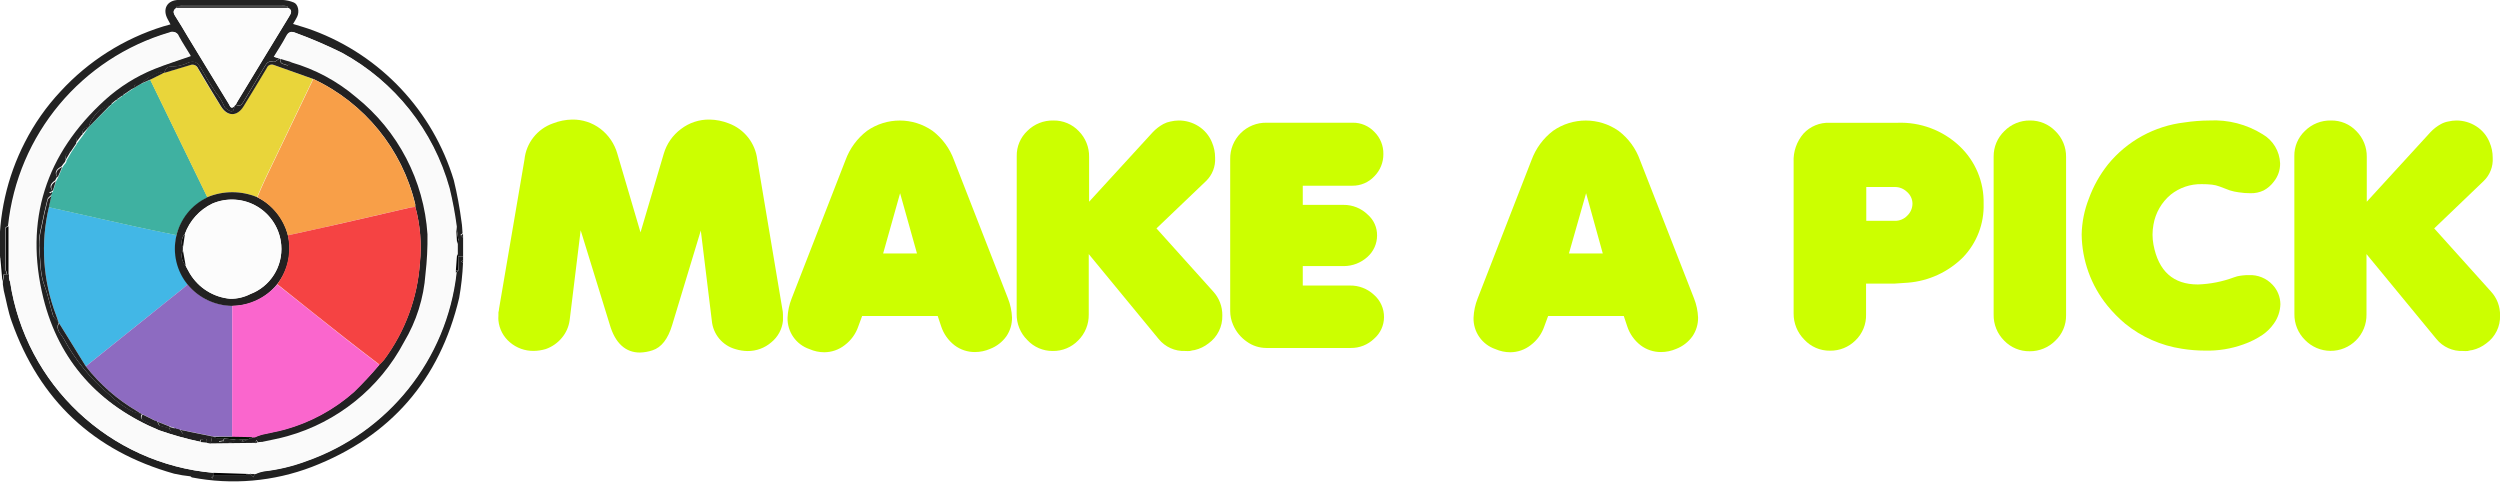
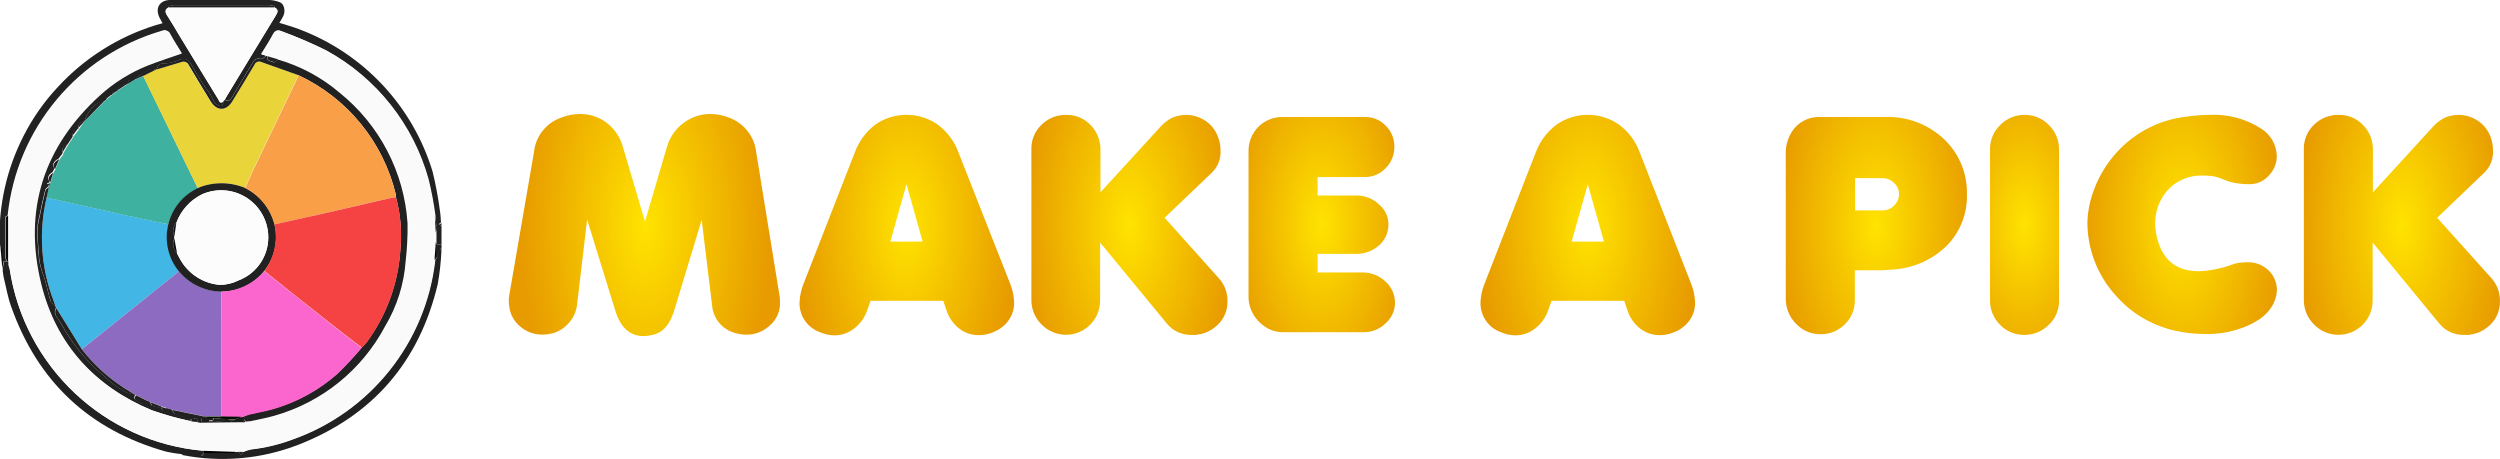
- <svg xmlns="http://www.w3.org/2000/svg" id="Layer_1" data-name="Layer 1" viewBox="0 0 349.6 67.31">
+ <svg xmlns="http://www.w3.org/2000/svg" xmlns:xlink="http://www.w3.org/1999/xlink" id="Layer_1" data-name="Layer 1" viewBox="0 0 366.69 67.31">
  <defs>
-     <style>.cls-1{fill:#222;}.cls-2{fill:#212121;}.cls-3{fill:#0e0e0e;}.cls-4{fill:#282828;}.cls-5{fill:#fafafa;}.cls-6{fill:#42b7e6;}.cls-7{fill:#3fb1a1;}.cls-8{fill:#8d6bc1;}.cls-9{fill:#e9d53a;}.cls-10{fill:#fcfcfc;}.cls-11{fill:#222122;}.cls-12{fill:#2a2a2a;}.cls-13{fill:#080808;}.cls-14{fill:#010101;}.cls-15{fill:#1d1d1d;}.cls-16{fill:#2d2d2d;}.cls-17{fill:#2e2e2e;}.cls-18{fill:#222121;}.cls-19{fill:#fa66cd;}.cls-20{fill:#021001;}.cls-21{fill:#f89f48;}.cls-22{fill:#f54343;}.cls-23{fill:#0f0f0f;}.cls-24{fill:#cf0;}</style>
+     <style>.cls-1{fill:#222;}.cls-2{fill:#212121;}.cls-3{fill:#0e0e0e;}.cls-4{fill:#282828;}.cls-5{fill:#fafafa;}.cls-6{fill:#42b7e6;}.cls-7{fill:#3fb1a1;}.cls-8{fill:#8d6bc1;}.cls-9{fill:#e9d53a;}.cls-10{fill:#fcfcfc;}.cls-11{fill:#222122;}.cls-12{fill:#2a2a2a;}.cls-13{fill:#080808;}.cls-14{fill:#010101;}.cls-15{fill:#1d1d1d;}.cls-16{fill:#2d2d2d;}.cls-17{fill:#2e2e2e;}.cls-18{fill:#222121;}.cls-19{fill:#fa66cd;}.cls-20{fill:#021001;}.cls-21{fill:#f89f48;}.cls-22{fill:#f54343;}.cls-23{fill:#0f0f0f;}.cls-24{fill:url(#radial-gradient);}.cls-25{fill:url(#radial-gradient-2);}.cls-26{fill:url(#radial-gradient-3);}.cls-27{fill:url(#radial-gradient-4);}.cls-28{fill:url(#radial-gradient-5);}.cls-29{fill:url(#radial-gradient-6);}.cls-30{fill:url(#radial-gradient-7);}.cls-31{fill:url(#radial-gradient-8);}.cls-32{fill:url(#radial-gradient-9);}</style>
+     <radialGradient id="radial-gradient" cx="210.26" cy="260.24" r="18.19" gradientTransform="translate(0 -260.24) scale(1 2)" gradientUnits="userSpaceOnUse">
+       <stop offset="0" stop-color="#ffe300" />
+       <stop offset="1" stop-color="#e79b00" />
+     </radialGradient>
+     <radialGradient id="radial-gradient-2" cx="248.56" cy="260.26" r="15.96" gradientTransform="translate(0 -260.26) scale(1 2)" xlink:href="#radial-gradient" />
+     <radialGradient id="radial-gradient-3" cx="281.25" cy="260.22" r="15.28" gradientTransform="translate(0 -260.22) scale(1 2)" xlink:href="#radial-gradient" />
+     <radialGradient id="radial-gradient-4" cx="309.47" cy="260.17" r="13.5" gradientTransform="translate(0 -260.17) scale(1 2)" xlink:href="#radial-gradient" />
+     <radialGradient id="radial-gradient-5" cx="348.49" cy="260.26" r="15.96" gradientTransform="translate(0 -260.26) scale(1 2)" xlink:href="#radial-gradient" />
+     <radialGradient id="radial-gradient-6" cx="390.8" cy="260.33" r="14.67" gradientTransform="translate(0 -260.33) scale(1 2)" xlink:href="#radial-gradient" />
+     <radialGradient id="radial-gradient-7" cx="412.55" cy="260.22" r="11.96" gradientTransform="translate(0 -260.22) scale(1 2)" xlink:href="#radial-gradient" />
+     <radialGradient id="radial-gradient-8" cx="435.66" cy="260.17" r="15.03" gradientTransform="translate(0 -260.17) scale(1 2)" xlink:href="#radial-gradient" />
+     <radialGradient id="radial-gradient-9" cx="467.91" cy="260.22" r="15.28" gradientTransform="translate(0 -260.22) scale(1 2)" xlink:href="#radial-gradient" />
  </defs>
  <path class="cls-1" d="M180.36,260.46v2.65h-.68l-.16-.35v-1.42l.17-.53.06-.05a.75.75,0,0,0-.07-.12l-.3-1.76a50.05,50.05,0,0,0-1-5.35,31,31,0,0,0-15-18.92,64.93,64.93,0,0,0-6.57-2.82c-.54-.23-.89-.08-1.19.47-.52,1-1.13,1.9-1.74,2.91l.79.25c-.28.16-.61.51-.82.45-.64-.19-.93.13-1.2.58-1,1.67-2,3.32-3,5-.29.51-.56.69-1.08.41.11-.2.21-.41.34-.61q3.54-5.83,7.1-11.68c.3-.49.55-.93-.17-1.27a.54.54,0,0,0,0-.18A4.75,4.75,0,0,0,155,228H141.13a4.86,4.86,0,0,0-.83.16v.18c-.52.31-.51.67-.19,1.16.61.93,1.16,1.89,1.73,2.84,1.92,3.15,3.82,6.3,5.75,9.43.16.27.29.82.79.32-.08.75-.31.9-.9.52-.21-.14-.49-.33-.55-.55a6.28,6.28,0,0,0-1.08-1.77c-.79-1.17-1.51-2.38-2.21-3.6-.41-.69-.85-1-1.7-.7a5.13,5.13,0,0,1-2.18.55c-.83-.07-1,.36-1.21.91l-.16.07c-.17-.06-.38-.22-.51-.17a8.84,8.84,0,0,0-1.38.68c-.45.28-.85.64-1.27,1h0c-.43-.05-.89-.16-.88.53h0c-.71.09-1.43.16-1.58,1.07h0c-.42-.07-.74,0-.71.53h0c-.54-.07-.87.12-.88.71h0a7.93,7.93,0,0,0-1.73.84,6.78,6.78,0,0,0-1.17,1.56,3.72,3.72,0,0,0-.29.77h0a.88.88,0,0,0-.88,1.06h0c-.71,0-.86.54-.86,1.14v.06l-.38.56h0l-.35.53h0a.92.92,0,0,0-.71,1.22h0l-.13,0,.08.1-.1.19-.23.27,0,0-.21.31,0,0v0c-.84.44-1,.93-.63,1.46a.09.09,0,0,1-.07.11l-.2.4v0c-.52.35-.9.75-.44,1.41a.13.13,0,0,1-.07.14l-.34.13.27.21,0,.18c-.17.18-.45.34-.5.55-.32,1.28-.61,2.56-.86,3.86a9.52,9.52,0,0,0-.33,2.58c.18,1.93.07,3.9.8,5.78.5,1.27.72,2.64,1.14,4,.11.35.5.62.76.93l.08.15a1.27,1.27,0,0,0-.17.4c-.1.74.48,1.19.8,1.75a27,27,0,0,0,6.42,7.87,13.29,13.29,0,0,0,3.29,2.38c.4.15.82.22,1.23.33h.05l0,0c-.45.76.21.87.65,1.11s.91.56,1.18-.2l.3.12c.11.21.17.53.34.61a7.24,7.24,0,0,0,1.24.3l.4.5.53-.47.66.19c.17.22.3.57.53.66.74.28,1.53.48,2.3.7V289a46.89,46.89,0,0,1-5.8-1.62c-8.41-3.5-14.06-9.66-16.25-18.51-2.68-10.85.33-20.16,8.62-27.7a23.34,23.34,0,0,1,6.91-4.33c1.65-.66,3.36-1.19,5.06-1.79a.12.12,0,0,0,0-.1c-.54-.9-1.13-1.78-1.63-2.71a.84.84,0,0,0-1.17-.49,31.64,31.64,0,0,0-22.6,27.08l-.34.19v6l.17.54h-.51c-.06-.62-.1-1.25-.19-1.86a3.43,3.43,0,0,0-.31-.78,32.23,32.23,0,0,1,3.53-15.78,30.92,30.92,0,0,1,5-7.13,32.61,32.61,0,0,1,14.37-9.09c.32-.1.64-.17,1-.28l-.37-.69c-.81-1.44-.12-2.71,1.53-2.73,2.23,0,4.47,0,6.7,0,2.59,0,5.18,0,7.77,0a4.82,4.82,0,0,1,1.62.36c.61.25.81,1.3.46,2-.15.32-.34.61-.57,1,1,.31,1.9.56,2.8.9a32.33,32.33,0,0,1,19.68,20.95,53.76,53.76,0,0,1,1.08,5.82c.09.52.1,1.06.14,1.6l-.29.23Z" transform="translate(-115.6 -227.23)" />
  <path class="cls-2" d="M179.68,263.11h.68v.53l-.26.17.25.18a37.85,37.85,0,0,1-.54,4.9c-2.72,11.47-9.6,19.39-20.59,23.63a30.72,30.72,0,0,1-16.8,1.47l-.19-.15a19,19,0,0,1-2.28-.37q-16.87-4.75-22.72-21.29c-.5-1.39-.74-2.87-1.1-4.31L116,267l0-.36.18-1.06h.69l0,.52.08.36a.77.77,0,0,1,.07.16,31.54,31.54,0,0,0,28.43,26.73v.31l-.32.38.22.08.1-.46H150l.18-.16h.36l.17.15.3.32.23-.47a5.41,5.41,0,0,1,1.14-.37,25.07,25.07,0,0,0,6-1.43,31.68,31.68,0,0,0,21-26.31l.33-.35Z" transform="translate(-115.6 -227.23)" />
  <path class="cls-3" d="M116.12,265.58l-.18,1.06-.32-3.7a3.43,3.43,0,0,1,.31.78C116,264.33,116.06,265,116.12,265.58Z" transform="translate(-115.6 -227.23)" />
  <path class="cls-3" d="M116,267l.14.87Z" transform="translate(-115.6 -227.23)" />
  <path class="cls-4" d="M180.36,260.46l-.3-.3.29-.23Z" transform="translate(-115.6 -227.23)" />
  <path class="cls-4" d="M180.35,264l-.25-.18.26-.17Z" transform="translate(-115.6 -227.23)" />
  <path class="cls-1" d="M142.23,293.84l.19.15Z" transform="translate(-115.6 -227.23)" />
  <path class="cls-5" d="M145.43,293.35A31.54,31.54,0,0,1,117,266.62a.77.77,0,0,0-.07-.16l-.08-.36,0-.52,0-6.71a31.64,31.64,0,0,1,22.6-27.08.84.84,0,0,1,1.17.49c.5.93,1.09,1.81,1.63,2.71a.12.12,0,0,1,0,.1c-1.7.6-3.41,1.13-5.06,1.79a23.34,23.34,0,0,0-6.91,4.33c-8.29,7.54-11.3,16.85-8.62,27.7,2.19,8.85,7.84,15,16.25,18.51a46.89,46.89,0,0,0,5.8,1.62l.88.09.53.1,6.18,0,.36-.09.7-.07c1.17-.26,2.35-.46,3.5-.79a26.58,26.58,0,0,0,16.33-13.17,21.55,21.55,0,0,0,3-9.51,43.17,43.17,0,0,0,.28-5.55,26.82,26.82,0,0,0-9.94-19.23,24.41,24.41,0,0,0-9.07-4.87l-1.58-.46a.08.08,0,0,0-.11-.05l-.79-.25c.61-1,1.22-1.94,1.74-2.91.3-.55.65-.7,1.19-.47a64.93,64.93,0,0,1,6.57,2.82,31,31,0,0,1,15,18.92,50.05,50.05,0,0,1,1,5.35l.14,2.46v1.42l-.17,2.29v.35a31.68,31.68,0,0,1-21,26.31,25.07,25.07,0,0,1-6,1.43,5.41,5.41,0,0,0-1.14.37h-.53a.17.17,0,0,0-.17,0h-.36Z" transform="translate(-115.6 -227.23)" />
  <path class="cls-6" d="M123.87,272.43l-.08-.15-.35-1a25.64,25.64,0,0,1-1-15.08l11.86,2.66c2,.44,4,.84,6,1.25a8.5,8.5,0,0,0,1.55,6.86c-.21.2-.42.41-.65.59L127.6,278.46Z" transform="translate(-115.6 -227.23)" />
  <path class="cls-7" d="M140.28,260.12c-2-.41-4-.81-6-1.25l-11.86-2.66c.12-.53.23-1,.34-1.58l0-.18.07-.34A.13.13,0,0,0,123,254c.14-.47.29-.94.44-1.41v0l.2-.4a.09.09,0,0,0,.07-.11l.63-1.46v0l0,0,.21-.31,0,0,.23-.27.1-.19a.19.19,0,0,0,0-.14h0c.24-.4.47-.81.71-1.22h0c.11-.18.23-.35.35-.53h0l.38-.56v-.06l.86-1.14h0L128,245h0l3.19-3.17h0l.88-.71h0l.71-.53h0l1.58-1.07h0c.29-.18.58-.36.88-.53h0l1.39-.6,8,16.45A8.55,8.55,0,0,0,140.28,260.12Z" transform="translate(-115.6 -227.23)" />
  <path class="cls-8" d="M127.6,278.46l13.58-10.89c.23-.18.44-.39.65-.59a8.25,8.25,0,0,0,6.25,3q0,9.15,0,18.3h-2.75l-.07-.05-4.45-.91-.66-.19-.58-.2-.31-.1-1.62-.64-.3-.12-1.83-.91,0,0h-.05l-.66-.43A25.21,25.21,0,0,1,127.6,278.46Z" transform="translate(-115.6 -227.23)" />
  <path class="cls-9" d="M144.58,254.81l-8-16.45,1.77-.87.16-.07,3.63-1.09a.85.85,0,0,1,1.13.47c1,1.78,2.12,3.53,3.19,5.28.9,1.47,2.27,1.48,3.17,0,1.09-1.78,2.18-3.56,3.24-5.35a.74.74,0,0,1,1-.42l5.46,1.94a1.8,1.8,0,0,1-.1.33q-3.28,6.82-6.55,13.65c-.4.84-.76,1.71-1.13,2.57A9.07,9.07,0,0,0,144.58,254.81Z" transform="translate(-115.6 -227.23)" />
  <path class="cls-10" d="M148.38,242.06c-.5.5-.63-.05-.79-.32-1.93-3.13-3.83-6.28-5.75-9.43-.57-.95-1.12-1.91-1.73-2.84-.32-.49-.33-.85.19-1.16h15.54c.72.34.47.78.17,1.27q-3.57,5.83-7.1,11.68c-.13.2-.23.41-.34.61h0l-.19.19Z" transform="translate(-115.6 -227.23)" />
  <path class="cls-11" d="M159.37,238.26l-5.46-1.94a.74.74,0,0,0-1,.42c-1.06,1.79-2.15,3.57-3.24,5.35-.9,1.47-2.27,1.46-3.17,0-1.07-1.75-2.15-3.5-3.19-5.28a.85.85,0,0,0-1.13-.47l-3.63,1.09c.21-.55.38-1,1.21-.91a5.13,5.13,0,0,0,2.18-.55c.85-.34,1.29,0,1.7.7.7,1.22,1.42,2.43,2.21,3.6a6.28,6.28,0,0,1,1.08,1.77c.06.22.34.41.55.55.59.38.82.23.9-.52h0l.19-.19h0c.52.28.79.1,1.08-.41,1-1.69,2-3.34,3-5,.27-.45.56-.77,1.2-.58.21.06.54-.29.82-.45a.08.08,0,0,1,.11.05c-.11.79.63.68,1,.9.08,0,.36-.28.55-.44a24.41,24.41,0,0,1,9.07,4.87A26.82,26.82,0,0,1,175.38,260a43.17,43.17,0,0,1-.28,5.55,21.55,21.55,0,0,1-3,9.51,26.58,26.58,0,0,1-16.33,13.17c-1.15.33-2.33.53-3.5.79l-1.06-.67a8.63,8.63,0,0,1,1-.37c1.09-.26,2.2-.44,3.28-.74a24.47,24.47,0,0,0,9.6-5.22,51.83,51.83,0,0,0,3.57-3.83,8.31,8.31,0,0,0,.65-.68,25.65,25.65,0,0,0,5-13.52,21.68,21.68,0,0,0-.64-7.85c0-.12,0-.24,0-.35A26,26,0,0,0,159.37,238.26Z" transform="translate(-115.6 -227.23)" />
  <path class="cls-11" d="M122.78,254.63c-.11.53-.22,1.05-.34,1.58a25.64,25.64,0,0,0,1,15.08l.35,1c-.26-.31-.65-.58-.76-.93-.42-1.31-.64-2.68-1.14-4-.73-1.88-.62-3.85-.8-5.78a9.52,9.52,0,0,1,.33-2.58c.25-1.3.54-2.58.86-3.86C122.33,255,122.61,254.81,122.78,254.63Z" transform="translate(-115.6 -227.23)" />
  <path class="cls-11" d="M127.6,278.46a25.21,25.21,0,0,0,7.18,6.27l.66.43c-.41-.11-.83-.18-1.23-.33a13.29,13.29,0,0,1-3.29-2.38,27,27,0,0,1-6.42-7.87c-.32-.56-.9-1-.8-1.75a1.27,1.27,0,0,1,.17-.4Z" transform="translate(-115.6 -227.23)" />
  <path class="cls-11" d="M140.83,287.35l4.45.91-.21,1-.53-.1c.06-.9-.51-.44-.88-.42-.77-.22-1.56-.42-2.3-.7C141.13,287.92,141,287.57,140.83,287.35Z" transform="translate(-115.6 -227.23)" />
  <path class="cls-12" d="M140.3,228.13a4.86,4.86,0,0,1,.83-.16H155a4.75,4.75,0,0,1,.82.16Z" transform="translate(-115.6 -227.23)" />
  <path d="M140.3,228.13h15.54a.54.54,0,0,1,0,.18H140.3Z" transform="translate(-115.6 -227.23)" />
  <path class="cls-11" d="M131.16,241.78,128,245a3.72,3.72,0,0,1,.29-.77,6.78,6.78,0,0,1,1.17-1.56A7.93,7.93,0,0,1,131.16,241.78Z" transform="translate(-115.6 -227.23)" />
  <path class="cls-11" d="M135.53,285.19l1.83.91c-.27.76-.74.43-1.18.2S135.08,286,135.53,285.19Z" transform="translate(-115.6 -227.23)" />
  <path class="cls-13" d="M116.79,258.87l0,6.71h-.18c-.06-.18-.12-.36-.17-.54,0-.76,0-1.51,0-2.27,0-.48,0-1,0-1.44,0-.76,0-1.51,0-2.27Z" transform="translate(-115.6 -227.23)" />
  <path class="cls-11" d="M138.39,237.49l-1.77.87-1.39.6c.42-.32.82-.68,1.27-1a8.84,8.84,0,0,1,1.38-.68C138,237.27,138.22,237.43,138.39,237.49Z" transform="translate(-115.6 -227.23)" />
  <path class="cls-11" d="M137.66,286.22l1.62.64,0,.26h0a7.24,7.24,0,0,1-1.24-.3C137.83,286.75,137.77,286.43,137.66,286.22Z" transform="translate(-115.6 -227.23)" />
  <path class="cls-11" d="M124.3,250.57l-.63,1.46C123.25,251.5,123.46,251,124.3,250.57Z" transform="translate(-115.6 -227.23)" />
  <path class="cls-11" d="M134.33,239.48l-1.58,1.07C132.9,239.64,133.62,239.57,134.33,239.48Z" transform="translate(-115.6 -227.23)" />
  <path class="cls-14" d="M179.52,261.34l-.14-2.46.3,1.76a1,1,0,0,0,0,.17Z" transform="translate(-115.6 -227.23)" />
  <path class="cls-14" d="M179.35,265.05l.17-2.29.16.35v1.94Z" transform="translate(-115.6 -227.23)" />
  <path class="cls-11" d="M123.41,252.56c-.15.47-.3.94-.44,1.41C122.51,253.31,122.89,252.91,123.41,252.56Z" transform="translate(-115.6 -227.23)" />
  <path class="cls-15" d="M143.66,288.71c.37,0,.94-.48.88.42l-.88-.09Z" transform="translate(-115.6 -227.23)" />
  <path class="cls-11" d="M139.59,287l.58.2-.53.47-.4-.5h0Z" transform="translate(-115.6 -227.23)" />
  <path class="cls-11" d="M127.1,246l-.86,1.14C126.24,246.56,126.39,246.07,127.1,246Z" transform="translate(-115.6 -227.23)" />
  <path class="cls-11" d="M128,245,127.1,246A.88.88,0,0,1,128,245Z" transform="translate(-115.6 -227.23)" />
  <path class="cls-11" d="M125.52,248.32c-.24.41-.47.82-.71,1.22A.92.92,0,0,1,125.52,248.32Z" transform="translate(-115.6 -227.23)" />
  <path class="cls-16" d="M116.45,262.77c0,.76,0,1.51,0,2.27C116.46,264.28,116.46,263.53,116.45,262.77Z" transform="translate(-115.6 -227.23)" />
  <path class="cls-16" d="M116.45,259.06c0,.76,0,1.51,0,2.27C116.45,260.57,116.45,259.82,116.45,259.06Z" transform="translate(-115.6 -227.23)" />
  <path class="cls-11" d="M132,241.07l-.88.71C131.17,241.19,131.5,241,132,241.07Z" transform="translate(-115.6 -227.23)" />
  <path class="cls-11" d="M135.22,239c-.3.17-.59.35-.88.53C134.33,238.8,134.79,238.91,135.22,239Z" transform="translate(-115.6 -227.23)" />
  <path class="cls-11" d="M132.75,240.54l-.71.53C132,240.54,132.33,240.47,132.75,240.54Z" transform="translate(-115.6 -227.23)" />
  <path class="cls-11" d="M125.87,247.78c-.12.18-.24.35-.35.53C125.63,248.13,125.75,248,125.87,247.78Z" transform="translate(-115.6 -227.23)" />
  <path class="cls-11" d="M126.24,247.22l-.38.56Z" transform="translate(-115.6 -227.23)" />
  <path class="cls-11" d="M122.9,254.11l-.07.34-.27-.21Z" transform="translate(-115.6 -227.23)" />
  <path class="cls-11" d="M123.6,252.14l-.2.4Z" transform="translate(-115.6 -227.23)" />
  <path class="cls-11" d="M124.47,250.19l-.21.31Z" transform="translate(-115.6 -227.23)" />
  <path class="cls-11" d="M124.67,249.88l-.23.27Z" transform="translate(-115.6 -227.23)" />
  <path class="cls-4" d="M179.69,260.81a1,1,0,0,1,0-.17.75.75,0,0,1,.07.12Z" transform="translate(-115.6 -227.23)" />
  <path class="cls-11" d="M124.82,249.55a.19.19,0,0,1,0,.14l-.08-.1Z" transform="translate(-115.6 -227.23)" />
  <path class="cls-14" d="M145.43,293.35l4.76.16-.18.16h-4.58Z" transform="translate(-115.6 -227.23)" />
  <path class="cls-17" d="M146.14,293.67h0Z" transform="translate(-115.6 -227.23)" />
  <path class="cls-1" d="M150.72,293.51h.53L151,294l-.3-.32Z" transform="translate(-115.6 -227.23)" />
  <path class="cls-1" d="M145.43,293.66l-.1.46-.22-.08.32-.38Z" transform="translate(-115.6 -227.23)" />
  <path class="cls-1" d="M179.35,265.05h.33l-.33.35Z" transform="translate(-115.6 -227.23)" />
  <path class="cls-13" d="M116.85,266.1l.08.36Z" transform="translate(-115.6 -227.23)" />
  <path class="cls-14" d="M150.72,293.51v.15l-.17-.15A.17.17,0,0,1,150.72,293.51Z" transform="translate(-115.6 -227.23)" />
  <path class="cls-15" d="M145.07,289.23l.21-1,.07.05.61.23h1l-.17.34-.53.06v.11h.51c.58-.17,1.3.4,1.77-.34H149l.53.34.69-.33.37-.18h.17l.19-.18.34,0,1.06.67-.7.07-.18-.34-.18.43Z" transform="translate(-115.6 -227.23)" />
  <path class="cls-1" d="M156.37,235.93c-.19.16-.47.49-.55.44-.4-.22-1.14-.11-1-.9Z" transform="translate(-115.6 -227.23)" />
  <path class="cls-11" d="M151.25,289.21l.18-.43.18.34Z" transform="translate(-115.6 -227.23)" />
  <path class="cls-18" d="M144.58,254.81a9.07,9.07,0,0,1,7,0,8,8,0,0,1-3.51,15.2,8.25,8.25,0,0,1-6.25-3,7.95,7.95,0,0,1,2.75-12.17Zm-2.86,9.89c.14.25.27.51.42.76A7.35,7.35,0,0,0,147.8,269a6,6,0,0,0,2.78-.65,6.75,6.75,0,0,0,4.35-6.87,6.92,6.92,0,0,0-9.67-5.77,7.59,7.59,0,0,0-3.8,4.21,1.74,1.74,0,0,0-.28,1.93v.36a1.86,1.86,0,0,0,.38,2.12v0Z" transform="translate(-115.6 -227.23)" />
  <path class="cls-19" d="M148.08,270a8.54,8.54,0,0,0,6.28-3q4.74,3.78,9.5,7.55c1.58,1.25,3.2,2.47,4.8,3.7a51.83,51.83,0,0,1-3.57,3.83,24.47,24.47,0,0,1-9.6,5.22c-1.08.3-2.19.48-3.28.74a8.63,8.63,0,0,0-1,.37l-.34,0-2.81-.05Q148.09,279.16,148.08,270Z" transform="translate(-115.6 -227.23)" />
  <path class="cls-20" d="M148.1,288.31l2.81.05-.19.18h-.17l-.37.18h-.69l-.53,0h-.36l-1.59-.17h-1l-.61-.23Z" transform="translate(-115.6 -227.23)" />
  <path class="cls-1" d="M139.59,287l-.34.16,0-.26Z" transform="translate(-115.6 -227.23)" />
  <path class="cls-21" d="M155.85,260.14a8.47,8.47,0,0,0-4.26-5.33c.37-.86.73-1.73,1.13-2.57q3.27-6.84,6.55-13.65a1.8,1.8,0,0,0,.1-.33,26,26,0,0,1,14.29,17.56c0,.11,0,.23,0,.35a7.11,7.11,0,0,0-.79.1c-3.45.8-6.9,1.61-10.36,2.39C160.32,259.17,158.08,259.65,155.85,260.14Z" transform="translate(-115.6 -227.23)" />
  <path class="cls-1" d="M148.57,241.87l-.19.19Z" transform="translate(-115.6 -227.23)" />
  <path class="cls-22" d="M155.85,260.14c2.23-.49,4.47-1,6.69-1.48,3.46-.78,6.91-1.59,10.36-2.39a7.11,7.11,0,0,1,.79-.1,21.68,21.68,0,0,1,.64,7.85,25.65,25.65,0,0,1-5,13.52,8.31,8.31,0,0,1-.65.68c-1.6-1.23-3.22-2.45-4.8-3.7q-4.77-3.76-9.5-7.55A8.49,8.49,0,0,0,155.85,260.14Z" transform="translate(-115.6 -227.23)" />
  <path class="cls-11" d="M147,288.55l1.59.17c-.47.74-1.19.17-1.77.34,0-.06,0-.11,0-.17Z" transform="translate(-115.6 -227.23)" />
  <path class="cls-12" d="M149.49,288.74h.69l-.69.33Z" transform="translate(-115.6 -227.23)" />
  <path class="cls-11" d="M149.49,288.74v.32l-.53-.34Z" transform="translate(-115.6 -227.23)" />
  <path class="cls-12" d="M146.84,288.89c0,.06,0,.11,0,.17h-.51V289Z" transform="translate(-115.6 -227.23)" />
  <path class="cls-11" d="M146,288.54h0Z" transform="translate(-115.6 -227.23)" />
  <path class="cls-11" d="M150.55,288.55h0Z" transform="translate(-115.6 -227.23)" />
  <path class="cls-10" d="M141.46,259.94a7.59,7.59,0,0,1,3.8-4.21,6.92,6.92,0,0,1,9.67,5.77,6.75,6.75,0,0,1-4.35,6.87,6,6,0,0,1-2.78.65,7.35,7.35,0,0,1-5.66-3.56c-.15-.25-.28-.51-.42-.76l-.16-.3v0l-.38-2.12v-.36Z" transform="translate(-115.6 -227.23)" />
  <path class="cls-23" d="M141.18,262.23l.38,2.12A1.86,1.86,0,0,1,141.18,262.23Z" transform="translate(-115.6 -227.23)" />
  <path class="cls-23" d="M141.46,259.94l-.28,1.93A1.74,1.74,0,0,1,141.46,259.94Z" transform="translate(-115.6 -227.23)" />
  <path class="cls-23" d="M141.56,264.4l.16.3Z" transform="translate(-115.6 -227.23)" />
-   <path class="cls-24" d="M188.94,249.56a6,6,0,0,1,4-5.08,7.68,7.68,0,0,1,2.68-.53,6.36,6.36,0,0,1,3.94,1.29,6.68,6.68,0,0,1,2.37,3.49l3.24,11,3.25-11a6.62,6.62,0,0,1,2.41-3.46,6.39,6.39,0,0,1,4-1.32,7.67,7.67,0,0,1,2.67.53,6.17,6.17,0,0,1,4,5.09L225,270.43a3.59,3.59,0,0,1,.09.81v.85a4.45,4.45,0,0,1-1.62,3,5,5,0,0,1-3.34,1.23,6,6,0,0,1-1.66-.26,4.54,4.54,0,0,1-3.33-4l-1.54-12.59-4,13.2q-.88,2.94-2.76,3.55a6.05,6.05,0,0,1-1.76.31c-2,0-3.45-1.3-4.21-3.9l-4.07-13.2L195.26,272a4.8,4.8,0,0,1-1.08,2.46,5.11,5.11,0,0,1-2.26,1.58,6.07,6.07,0,0,1-1.71.26,5,5,0,0,1-3.29-1.19,4.56,4.56,0,0,1-1.62-3.06,3.71,3.71,0,0,1,0-.66v-.48a2.39,2.39,0,0,0,.09-.53Z" transform="translate(-115.6 -227.23)" />
-   <path class="cls-24" d="M233.84,249.61a9.06,9.06,0,0,1,3-4.08,8,8,0,0,1,9.17,0,8.94,8.94,0,0,1,3,4.1l7.54,19.32a8.22,8.22,0,0,1,.57,2.68,4.54,4.54,0,0,1-.79,2.63,5,5,0,0,1-2.28,1.76,5.32,5.32,0,0,1-2.11.44,4.67,4.67,0,0,1-2.85-.94,5.53,5.53,0,0,1-1.88-2.66l-.48-1.44H236.16l-.53,1.44a5.48,5.48,0,0,1-1.9,2.63,4.65,4.65,0,0,1-2.87,1,5.12,5.12,0,0,1-2.06-.44,4.51,4.51,0,0,1-3.07-4.39,8.22,8.22,0,0,1,.57-2.68Zm7.63,4.64-2.37,8.42h4.73Z" transform="translate(-115.6 -227.23)" />
-   <path class="cls-24" d="M257.78,249.07a4.71,4.71,0,0,1,1.49-3.54,5,5,0,0,1,3.64-1.45,4.78,4.78,0,0,1,3.55,1.49,5,5,0,0,1,1.44,3.6v6.27l8.9-9.72a6,6,0,0,1,1.49-1.15,3.4,3.4,0,0,1,1-.35,5.37,5.37,0,0,1,1.14-.14,5.13,5.13,0,0,1,2.77.8,4.8,4.8,0,0,1,1.88,2.25,5.38,5.38,0,0,1,.44,2.16,4.18,4.18,0,0,1-1.27,3.26l-6.93,6.62,7.94,8.83a4.85,4.85,0,0,1,1.27,3.34,4.65,4.65,0,0,1-1.93,3.91,5,5,0,0,1-1.93.93,4.28,4.28,0,0,0-.66.13,4,4,0,0,1-.66,0,4.52,4.52,0,0,1-3.72-1.67l-9.78-11.88v8.44a5,5,0,0,1-1.47,3.63,4.83,4.83,0,0,1-3.57,1.48,4.77,4.77,0,0,1-3.55-1.53,5,5,0,0,1-1.49-3.64Z" transform="translate(-115.6 -227.23)" />
-   <path class="cls-24" d="M287.63,249.48a5,5,0,0,1,5.09-5.09h12.06a4.07,4.07,0,0,1,3,1.27,4.23,4.23,0,0,1,1.27,3.11,4.34,4.34,0,0,1-1.27,3.12,4.14,4.14,0,0,1-3.07,1.31h-6.93v2.68h5.7a4.77,4.77,0,0,1,3.38,1.36,3.79,3.79,0,0,1,1.31,2.93,4,4,0,0,1-1.36,3,4.93,4.93,0,0,1-3.28,1.27h-5.75v2.72h6.58a4.8,4.8,0,0,1,3.37,1.29,4.1,4.1,0,0,1,1.41,3.14,4,4,0,0,1-1.38,3,4.59,4.59,0,0,1-3.27,1.3H292.68a4.66,4.66,0,0,1-2.72-.88,5.45,5.45,0,0,1-1.93-2.37,4.87,4.87,0,0,1-.4-1.93Z" transform="translate(-115.6 -227.23)" />
-   <path class="cls-24" d="M329.77,249.61a9.06,9.06,0,0,1,3-4.08,8,8,0,0,1,9.17,0,8.85,8.85,0,0,1,3,4.1l7.55,19.32a8.22,8.22,0,0,1,.57,2.68,4.54,4.54,0,0,1-.79,2.63,5,5,0,0,1-2.28,1.76,5.32,5.32,0,0,1-2.11.44,4.67,4.67,0,0,1-2.85-.94,5.53,5.53,0,0,1-1.88-2.66l-.48-1.44H332.09l-.53,1.44a5.48,5.48,0,0,1-1.9,2.63,4.67,4.67,0,0,1-2.87,1,5.2,5.2,0,0,1-2.07-.44,4.51,4.51,0,0,1-3.06-4.39,8.22,8.22,0,0,1,.57-2.68Zm7.63,4.64L335,262.67h4.73Z" transform="translate(-115.6 -227.23)" />
-   <path class="cls-24" d="M366.42,249.91a5.71,5.71,0,0,1,1.38-4,4.71,4.71,0,0,1,3.66-1.51h9.43a12,12,0,0,1,8.72,3.25,10.73,10.73,0,0,1,3.38,8.08,10.36,10.36,0,0,1-2.87,7.47,12.31,12.31,0,0,1-7.7,3.56l-1.92.13h-3.95v4.3a4.85,4.85,0,0,1-1.49,3.65,4.94,4.94,0,0,1-3.55,1.43,4.79,4.79,0,0,1-3.6-1.55,5.13,5.13,0,0,1-1.49-3.66Zm15.87,7.5a2.34,2.34,0,0,0,.75-1.71,2.17,2.17,0,0,0-.75-1.62,2.41,2.41,0,0,0-1.71-.7h-4v4.73h4A2.32,2.32,0,0,0,382.29,257.41Z" transform="translate(-115.6 -227.23)" />
-   <path class="cls-24" d="M394.39,249.12a4.88,4.88,0,0,1,1.49-3.55,4.94,4.94,0,0,1,3.6-1.49,4.86,4.86,0,0,1,3.55,1.49,4.94,4.94,0,0,1,1.49,3.6v22.14a4.78,4.78,0,0,1-1.51,3.57,5,5,0,0,1-3.58,1.47,4.84,4.84,0,0,1-3.57-1.49,5,5,0,0,1-1.47-3.64Z" transform="translate(-115.6 -227.23)" />
-   <path class="cls-24" d="M410.39,250.21a16.24,16.24,0,0,1,10.7-5.86,24,24,0,0,1,3.47-.27A12.78,12.78,0,0,1,432,246a4.91,4.91,0,0,1,2.45,4.06,3.93,3.93,0,0,1-.88,2.57,4.25,4.25,0,0,1-1.42,1.23,4,4,0,0,1-1.82.39,10.25,10.25,0,0,1-1.69-.13,7.09,7.09,0,0,1-1.2-.26l-1.45-.55a4.48,4.48,0,0,0-1.08-.26,13.1,13.1,0,0,0-1.42-.07,6.74,6.74,0,0,0-4.34,1.47,7,7,0,0,0-2.41,4.19,7.84,7.84,0,0,0-.13,1.4,7.76,7.76,0,0,0,.13,1.4c.7,3.72,2.77,5.57,6.22,5.57a16,16,0,0,0,5.05-1l.44-.14a7.39,7.39,0,0,1,1.62-.17,4.26,4.26,0,0,1,3.33,1.36,4,4,0,0,1,1.09,2.72,4.89,4.89,0,0,1-.92,2.71,6.29,6.29,0,0,1-1.57,1.56,11.7,11.7,0,0,1-2.68,1.34,14.74,14.74,0,0,1-5.35.87,20.75,20.75,0,0,1-3.24-.26,16.44,16.44,0,0,1-7.94-3.5,18.85,18.85,0,0,1-2.5-2.54,16.09,16.09,0,0,1-3.59-9.94,14.48,14.48,0,0,1,1-5A17.05,17.05,0,0,1,410.39,250.21Z" transform="translate(-115.6 -227.23)" />
-   <path class="cls-24" d="M436.44,249.07a4.74,4.74,0,0,1,1.49-3.54,5,5,0,0,1,3.64-1.45,4.76,4.76,0,0,1,3.55,1.49,5,5,0,0,1,1.45,3.6v6.27l8.9-9.72a5.8,5.8,0,0,1,1.49-1.15,3.3,3.3,0,0,1,1-.35,5.29,5.29,0,0,1,1.14-.14,5.13,5.13,0,0,1,2.76.8,4.74,4.74,0,0,1,1.88,2.25,5.38,5.38,0,0,1,.44,2.16,4.15,4.15,0,0,1-1.27,3.26L456,259.17l7.94,8.83a4.8,4.8,0,0,1,1.27,3.34,4.62,4.62,0,0,1-1.93,3.91,5,5,0,0,1-1.93.93,4.53,4.53,0,0,0-.66.13,4,4,0,0,1-.65,0,4.54,4.54,0,0,1-3.73-1.67l-9.78-11.88v8.44a5,5,0,0,1-1.47,3.63,5,5,0,0,1-7.12-.05,5,5,0,0,1-1.49-3.64Z" transform="translate(-115.6 -227.23)" />
+   <path class="cls-24" d="M226.52,249.57a6.13,6.13,0,0,0-4-5.09,7.59,7.59,0,0,0-2.67-.53,6.41,6.41,0,0,0-4,1.32,6.62,6.62,0,0,0-2.41,3.46l-3.24,11-3.25-11a6.67,6.67,0,0,0-2.36-3.49,6.39,6.39,0,0,0-4-1.29,7.59,7.59,0,0,0-2.67.53,6,6,0,0,0-4,5.08l-3.6,20.83a2.39,2.39,0,0,1-.09.53v.48a3.53,3.53,0,0,0,.05.66,4.48,4.48,0,0,0,1.62,3.06,4.93,4.93,0,0,0,3.29,1.19,6.18,6.18,0,0,0,1.71-.26,5.08,5.08,0,0,0,2.25-1.58,4.8,4.8,0,0,0,1.08-2.46l1.49-12.58,4.08,13.2q1.14,3.9,4.21,3.9a6,6,0,0,0,1.75-.31q1.89-.62,2.76-3.55l4-13.2,1.53,12.59a4.54,4.54,0,0,0,3.33,4,6,6,0,0,0,1.67.26,5,5,0,0,0,3.33-1.23,4.37,4.37,0,0,0,1.62-3v-.85a3.59,3.59,0,0,0-.09-.81Z" transform="translate(-115.6 -227.23)" />
+   <path class="cls-25" d="M256.19,249.61a8.87,8.87,0,0,0-3.05-4.1,8,8,0,0,0-9.16,0,9.07,9.07,0,0,0-3,4.08l-7.54,19.32a8.22,8.22,0,0,0-.57,2.68,4.51,4.51,0,0,0,3.07,4.39,5.16,5.16,0,0,0,2.06.44,4.65,4.65,0,0,0,2.87-1,5.57,5.57,0,0,0,1.91-2.63l.52-1.44h10.66l.48,1.44a5.54,5.54,0,0,0,1.89,2.66,4.62,4.62,0,0,0,2.85.94,5.24,5.24,0,0,0,2.1-.44,5,5,0,0,0,2.28-1.76,4.47,4.47,0,0,0,.79-2.63,8.22,8.22,0,0,0-.57-2.68Zm-10,13.06,2.37-8.42,2.37,8.42Z" transform="translate(-115.6 -227.23)" />
+   <path class="cls-26" d="M286.42,259.17l6.93-6.62a4.15,4.15,0,0,0,1.27-3.26,5.22,5.22,0,0,0-.44-2.16,4.74,4.74,0,0,0-1.88-2.25,5.13,5.13,0,0,0-2.76-.8,5.37,5.37,0,0,0-1.14.14,3.3,3.3,0,0,0-1,.35,5.8,5.8,0,0,0-1.49,1.15l-8.9,9.72v-6.27a5,5,0,0,0-1.45-3.6,4.76,4.76,0,0,0-3.55-1.49,5,5,0,0,0-3.64,1.45,4.74,4.74,0,0,0-1.49,3.54v22.11a5,5,0,0,0,1.49,3.64,5,5,0,0,0,7.12.05,5,5,0,0,0,1.47-3.63V262.8l9.78,11.88a4.54,4.54,0,0,0,3.73,1.67,4.16,4.16,0,0,0,.66,0,4.15,4.15,0,0,1,.65-.13,5,5,0,0,0,1.93-.93,4.62,4.62,0,0,0,1.93-3.91,4.8,4.8,0,0,0-1.27-3.34Z" transform="translate(-115.6 -227.23)" />
+   <path class="cls-27" d="M315.43,267.19h-6.57v-2.72h5.74a5,5,0,0,0,3.29-1.27,4,4,0,0,0,1.36-3,3.77,3.77,0,0,0-1.32-2.93,4.75,4.75,0,0,0-3.38-1.36h-5.69V253.2h6.92a4.14,4.14,0,0,0,3.07-1.31,4.34,4.34,0,0,0,1.27-3.12,4.23,4.23,0,0,0-1.27-3.11,4.07,4.07,0,0,0-3-1.27H303.81a4.94,4.94,0,0,0-5.08,5.09v21.3a4.86,4.86,0,0,0,.39,1.93,5.45,5.45,0,0,0,1.93,2.37,4.66,4.66,0,0,0,2.72.88h11.79a4.59,4.59,0,0,0,3.27-1.3,4,4,0,0,0,1.38-3,4.13,4.13,0,0,0-1.4-3.14A4.82,4.82,0,0,0,315.43,267.19Z" transform="translate(-115.6 -227.23)" />
+   <path class="cls-28" d="M356.12,249.61a8.87,8.87,0,0,0-3.05-4.1,8,8,0,0,0-9.16,0,9.07,9.07,0,0,0-3.05,4.08l-7.54,19.32a8.22,8.22,0,0,0-.57,2.68,4.51,4.51,0,0,0,3.07,4.39,5.16,5.16,0,0,0,2.06.44,4.65,4.65,0,0,0,2.87-1,5.57,5.57,0,0,0,1.91-2.63l.52-1.44h10.66l.48,1.44a5.54,5.54,0,0,0,1.89,2.66,4.62,4.62,0,0,0,2.85.94,5.24,5.24,0,0,0,2.1-.44,5,5,0,0,0,2.28-1.76,4.47,4.47,0,0,0,.79-2.63,8.22,8.22,0,0,0-.57-2.68Zm-10,13.06,2.37-8.42,2.37,8.42Z" transform="translate(-115.6 -227.23)" />
+   <path class="cls-29" d="M392,244.39h-9.42a4.71,4.71,0,0,0-3.66,1.51,5.67,5.67,0,0,0-1.39,4v21.14a5.13,5.13,0,0,0,1.49,3.66,4.81,4.81,0,0,0,3.6,1.55,4.92,4.92,0,0,0,3.55-1.43,4.81,4.81,0,0,0,1.49-3.65v-4.3h3.95l1.93-.13a12.28,12.28,0,0,0,7.69-3.56,10.32,10.32,0,0,0,2.87-7.47,10.76,10.76,0,0,0-3.37-8.08A12,12,0,0,0,392,244.39Zm1.41,13a2.32,2.32,0,0,1-1.71.7h-4v-4.73h4a2.42,2.42,0,0,1,1.71.7,2.19,2.19,0,0,1,.74,1.62A2.37,2.37,0,0,1,393.39,257.41Z" transform="translate(-115.6 -227.23)" />
+   <path class="cls-30" d="M412.57,244.08a4.9,4.9,0,0,0-3.59,1.49,4.84,4.84,0,0,0-1.49,3.55v22.1a5,5,0,0,0,1.46,3.64,4.85,4.85,0,0,0,3.58,1.49,5,5,0,0,0,3.57-1.47,4.78,4.78,0,0,0,1.51-3.57V249.17a4.9,4.9,0,0,0-1.49-3.6A4.84,4.84,0,0,0,412.57,244.08Z" transform="translate(-115.6 -227.23)" />
+   <path class="cls-31" d="M445.13,265.7a7.46,7.46,0,0,0-1.62.17l-.44.14a16,16,0,0,1-5,1c-3.45,0-5.53-1.85-6.23-5.57a7.76,7.76,0,0,1-.13-1.4,7.84,7.84,0,0,1,.13-1.4,7,7,0,0,1,2.41-4.19,6.76,6.76,0,0,1,4.34-1.47,13.31,13.31,0,0,1,1.43.07,4.52,4.52,0,0,1,1.07.26l1.45.55a7,7,0,0,0,1.21.26,10.21,10.21,0,0,0,1.68.13,4,4,0,0,0,1.82-.39,4.38,4.38,0,0,0,1.43-1.23,4,4,0,0,0,.87-2.57,4.89,4.89,0,0,0-2.45-4.06,12.76,12.76,0,0,0-7.41-1.92,23.82,23.82,0,0,0-3.46.27,16.21,16.21,0,0,0-10.7,5.86,16.58,16.58,0,0,0-2.76,4.77,14.28,14.28,0,0,0-1,5,16,16,0,0,0,3.6,9.94,18.27,18.27,0,0,0,2.5,2.54,16.4,16.4,0,0,0,7.93,3.5,20.78,20.78,0,0,0,3.25.26,14.72,14.72,0,0,0,5.34-.87,11.29,11.29,0,0,0,2.68-1.34,6.34,6.34,0,0,0,1.58-1.56,5,5,0,0,0,.92-2.71,4,4,0,0,0-1.1-2.72A4.26,4.26,0,0,0,445.13,265.7Z" transform="translate(-115.6 -227.23)" />
+   <path class="cls-32" d="M481,268l-7.93-8.83,6.92-6.62a4.15,4.15,0,0,0,1.27-3.26,5.38,5.38,0,0,0-.43-2.16,4.76,4.76,0,0,0-1.89-2.25,5.13,5.13,0,0,0-2.76-.8,5.37,5.37,0,0,0-1.14.14,3.3,3.3,0,0,0-1,.35,6,6,0,0,0-1.49,1.15l-8.9,9.72v-6.27a5,5,0,0,0-1.45-3.6,4.75,4.75,0,0,0-3.55-1.49,5,5,0,0,0-3.64,1.45,4.74,4.74,0,0,0-1.49,3.54v22.11a5,5,0,0,0,1.49,3.64,5,5,0,0,0,7.13.05,5,5,0,0,0,1.47-3.63V262.8l9.77,11.88a4.54,4.54,0,0,0,3.73,1.67,4.16,4.16,0,0,0,.66,0,4.06,4.06,0,0,1,.66-.13,5,5,0,0,0,1.93-.93,4.64,4.64,0,0,0,1.92-3.91A4.8,4.8,0,0,0,481,268Z" transform="translate(-115.6 -227.23)" />
</svg>
